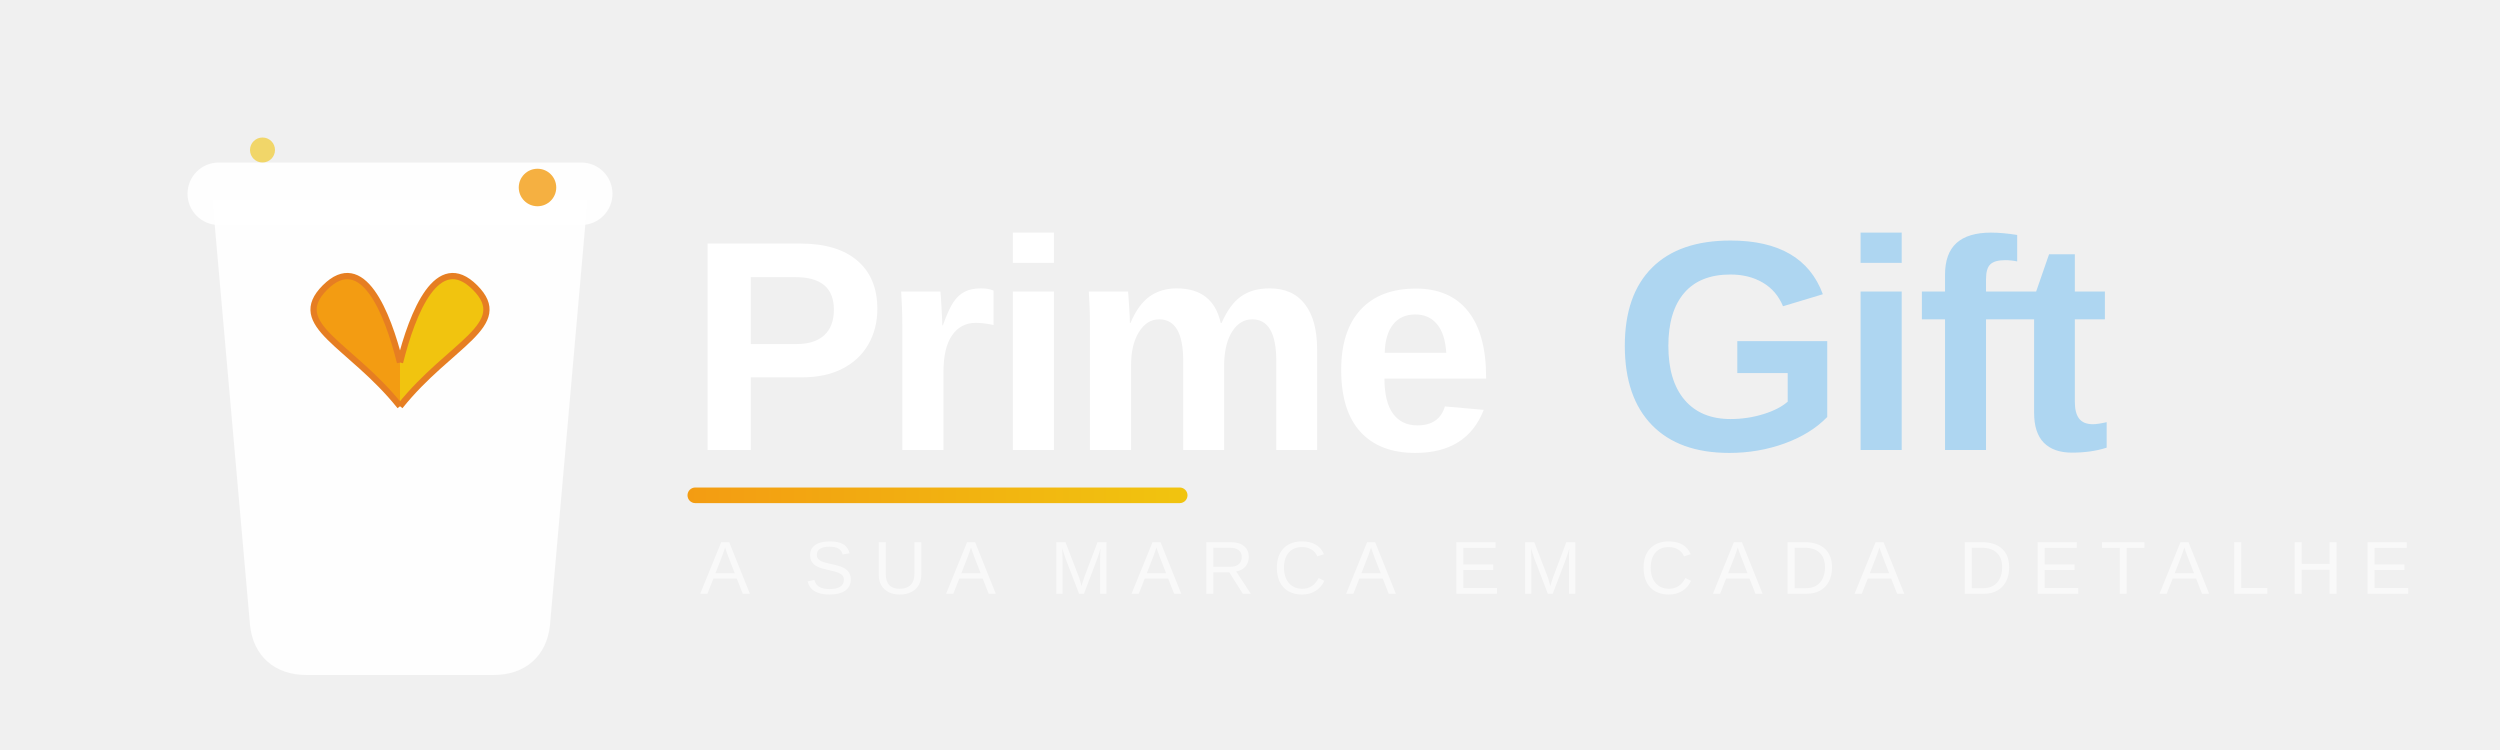
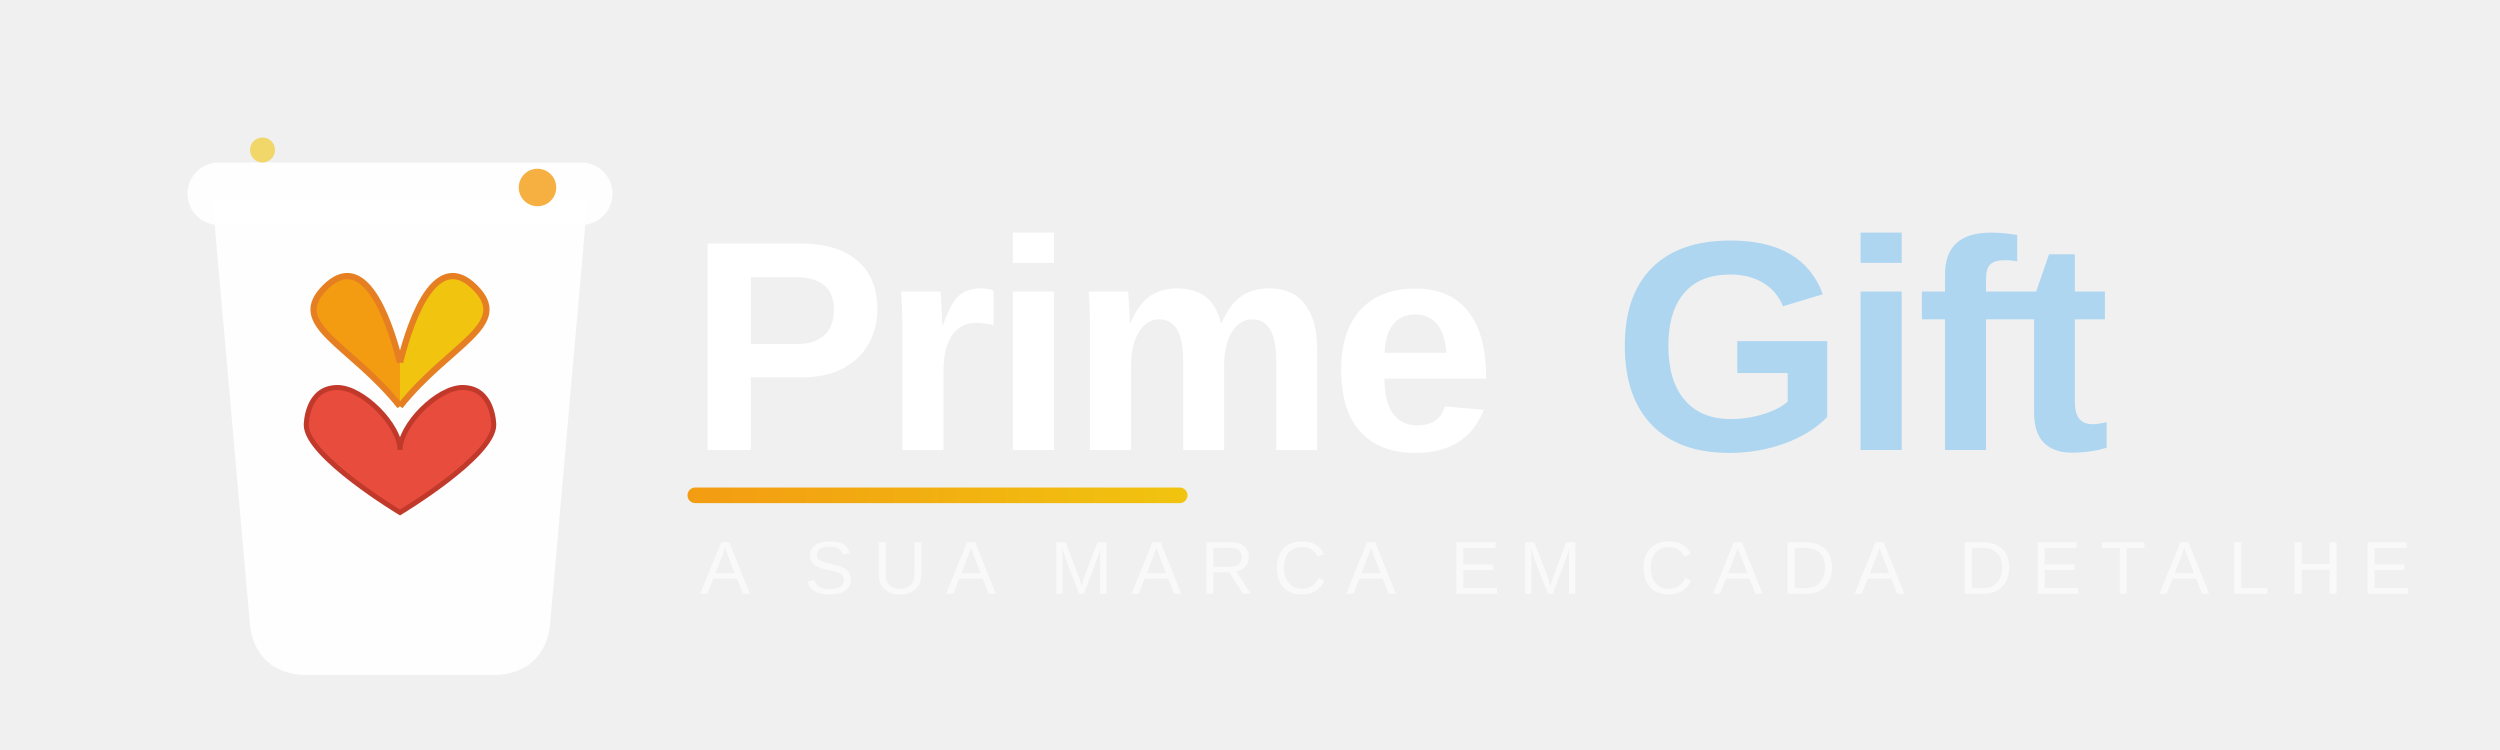
<svg xmlns="http://www.w3.org/2000/svg" viewBox="0 0 400 120" width="400" height="120">
  <defs>
    <linearGradient id="accentGrad" x1="0%" y1="0%" x2="100%" y2="0%">
      <stop offset="0%" style="stop-color:#F39C12;stop-opacity:1" />
      <stop offset="100%" style="stop-color:#F1C40F;stop-opacity:1" />
    </linearGradient>
  </defs>
  <g transform="translate(16, 10)">
    <path d="M18 22 L24 90 C24.5 95 28 98 33 98 L63 98 C68 98 71.5 95 72 90 L78 22 Z" fill="rgba(255,255,255,0.9)" rx="2" />
    <rect x="14" y="16" width="68" height="10" rx="5" fill="rgba(255,255,255,0.9)" />
    <path d="M28 30 L32 82" stroke="rgba(255,255,255,0.4)" stroke-width="3" stroke-linecap="round" />
    <path d="M48 22 L48 98" stroke="url(#accentGrad)" stroke-width="4" />
    <path d="M18 55 L78 55" stroke="url(#accentGrad)" stroke-width="4" />
    <path d="M48 55 C40 45 30 42 36 36 C42 30 46 40 48 48" fill="#F39C12" stroke="#E67E22" stroke-width="1" />
    <path d="M48 55 C56 45 66 42 60 36 C54 30 50 40 48 48" fill="#F1C40F" stroke="#E67E22" stroke-width="1" />
+     <path d="M48 62 C48 58 42 52 38 52 C33 52 33 58 33 58 C33 63 48 72 48 72 C48 72 63 63 63 58 C63 58 63 52 58 52 C54 52 48 58 48 62 Z" fill="#E74C3C" stroke="#C0392B" stroke-width="0.8" />
    <circle cx="70" cy="20" r="3" fill="#F39C12" opacity="0.8" />
    <circle cx="26" cy="14" r="2" fill="#F1C40F" opacity="0.6" />
  </g>
  <text x="110" y="72" font-family="Arial, Helvetica, sans-serif" font-size="48" font-weight="700" fill="#FFFFFF" letter-spacing="-1">
    Prime
  </text>
  <text x="258" y="72" font-family="Arial, Helvetica, sans-serif" font-size="48" font-weight="700" fill="#AED6F1" letter-spacing="-1">
    Gift
  </text>
  <text x="112" y="95" font-family="Arial, Helvetica, sans-serif" font-size="12" font-weight="400" fill="rgba(255,255,255,0.6)" letter-spacing="3">
    A SUA MARCA EM CADA DETALHE
  </text>
  <rect x="110" y="78" width="80" height="2.5" rx="1.25" fill="url(#accentGrad)" />
</svg>
